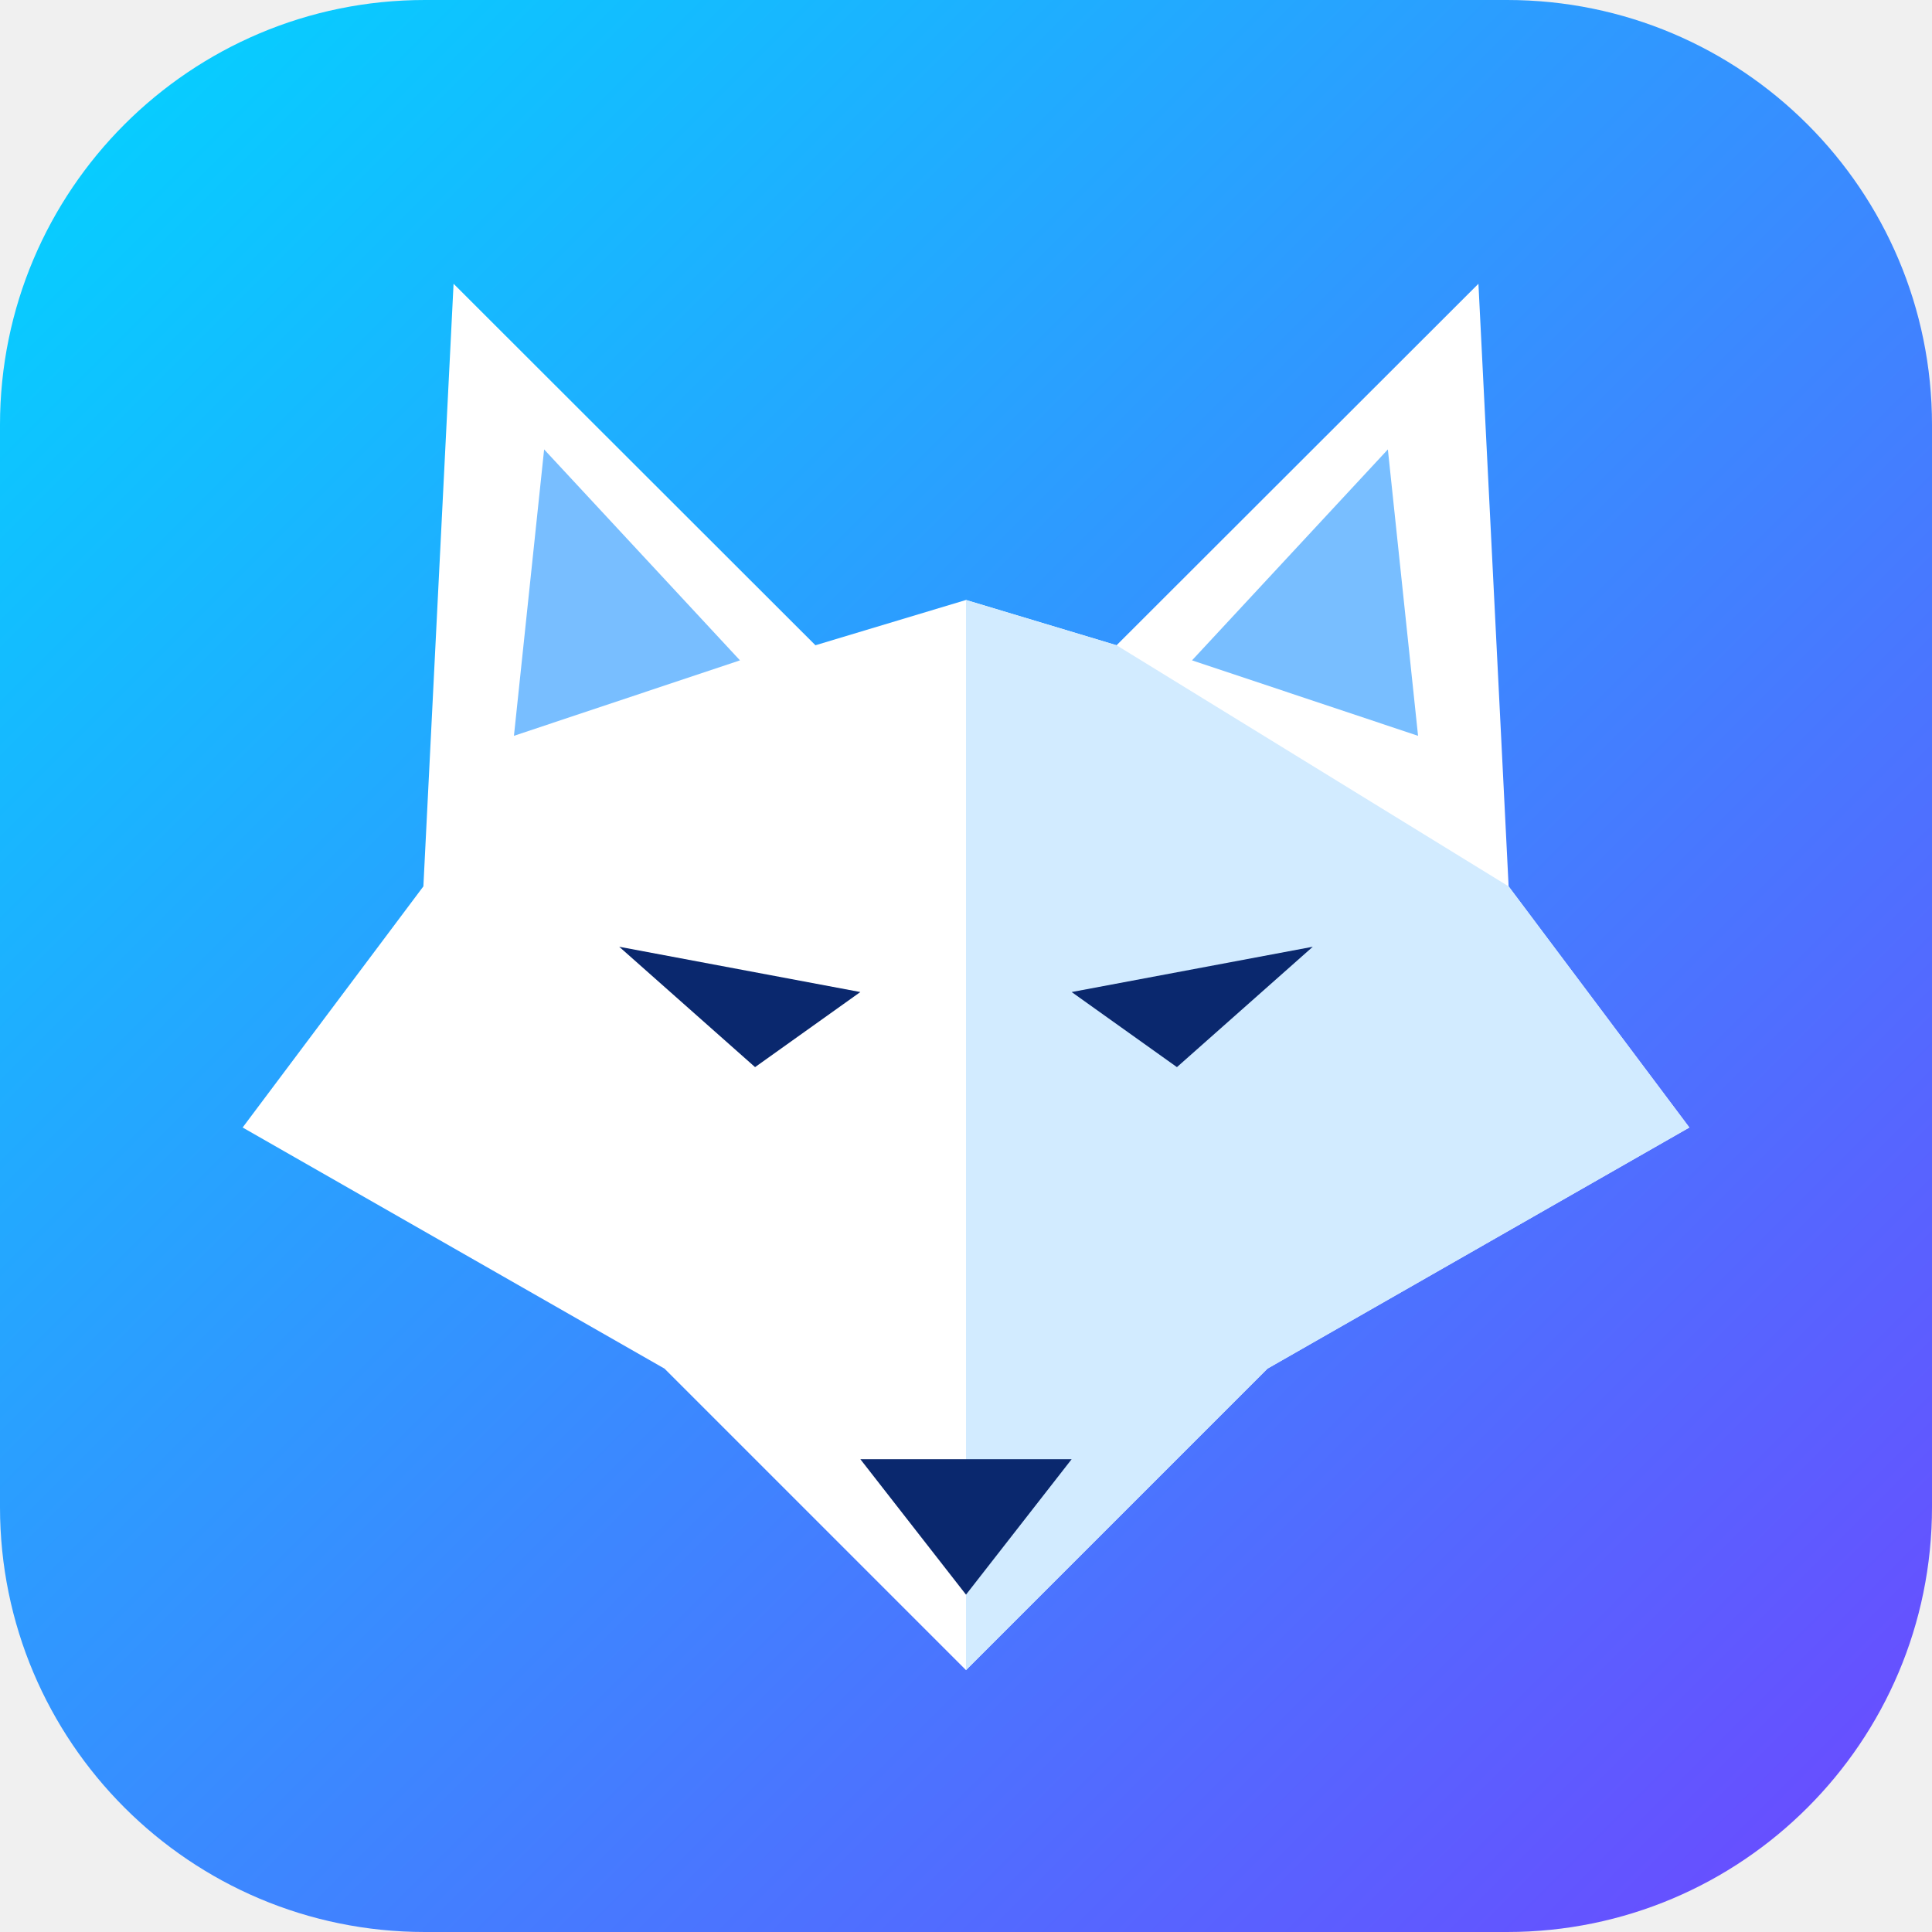
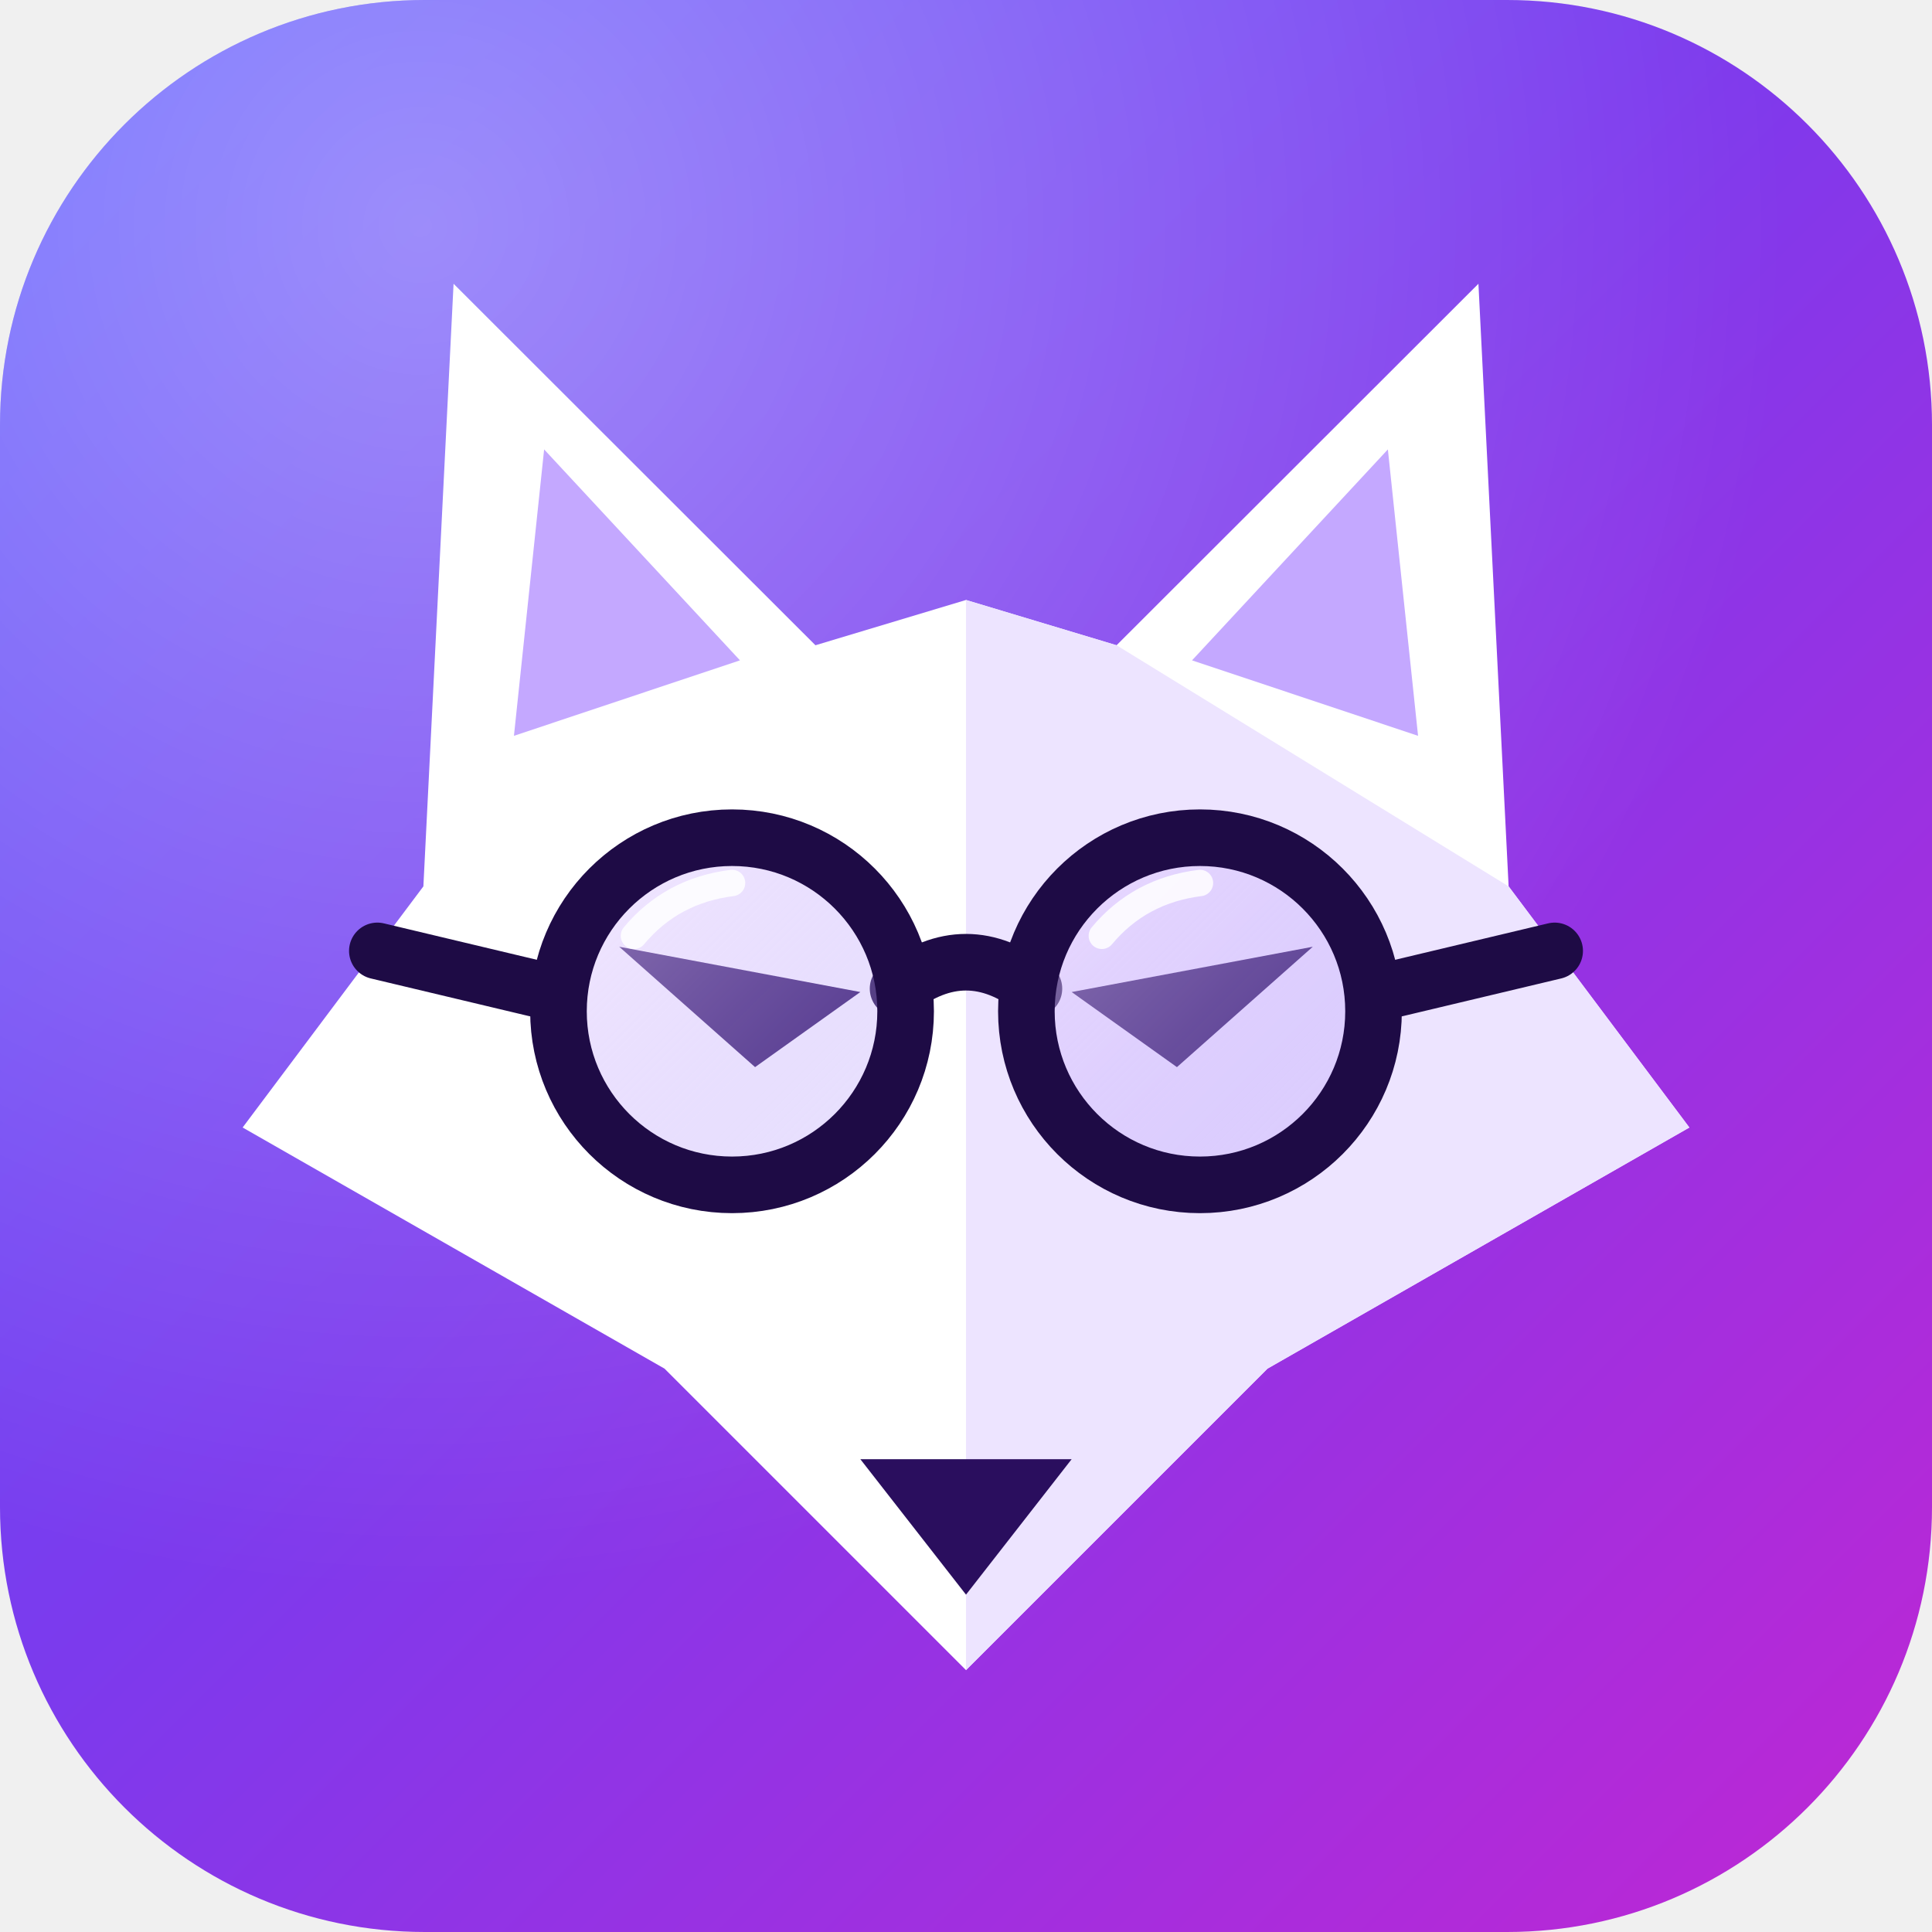
<svg xmlns="http://www.w3.org/2000/svg" viewBox="0 0 512 512" width="512" height="512">
  <defs>
    <linearGradient id="fondo" x1="0" y1="0" x2="1" y2="1">
-       <stop offset="0" stop-color="#00D6FF" />
-       <stop offset="1" stop-color="#6E46FF" />
+       <stop offset="0" stop-color="#5B5BFF" />
+       <stop offset=".45" stop-color="#7C3AED" />
+       <stop offset="1" stop-color="#C026D3" />
+     </linearGradient>
+     <radialGradient id="luce" cx=".22" cy=".12" r=".7">
+       <stop offset="0" stop-color="#ffffff" stop-opacity=".35" />
+       <stop offset="1" stop-color="#ffffff" stop-opacity="0" />
+     </radialGradient>
+     <linearGradient id="lente" x1="0" y1="0" x2="1" y2="1">
+       <stop offset="0" stop-color="#E9D5FF" stop-opacity=".55" />
+       <stop offset="1" stop-color="#A78BFA" stop-opacity=".25" />
    </linearGradient>
  </defs>
  <rect width="512" height="512" rx="112.6" fill="url(#fondo)" />
+   <rect width="512" height="512" rx="112.6" fill="url(#luce)" />
  <polygon points="120.2,75.2 216.1,171.0 256.0,159.0 295.9,171.0 391.8,75.2 399.8,234.9 447.7,298.8 335.9,362.7 256.0,442.6 176.1,362.7 64.3,298.8 112.2,234.9" fill="#FFFFFF" />
-   <polygon points="256.0,159.0 295.9,171.0 399.8,234.9 447.7,298.8 335.9,362.7 256.0,442.6 256.0,270.8" fill="#D2EBFF" />
-   <polygon points="144.2,119.1 196.1,175.0 136.2,195.0" fill="#78BEFF" />
-   <polygon points="367.8,119.1 315.9,175.0 375.8,195.0" fill="#78BEFF" />
-   <polygon points="164.1,250.9 228.0,262.9 200.1,282.8" fill="#0A286E" />
-   <polygon points="347.9,250.9 284.0,262.9 311.9,282.8" fill="#0A286E" />
-   <polygon points="228.0,386.7 284.0,386.7 256.0,422.6" fill="#0A286E" />
+   <polygon points="256.0,159.0 295.9,171.0 399.8,234.9 447.7,298.8 335.9,362.7 256.0,442.6 256.0,270.8" fill="#EDE4FF" />
+   <polygon points="144.2,119.1 196.1,175.0 136.2,195.0" fill="#C4A8FF" />
+   <polygon points="367.8,119.1 315.9,175.0 375.8,195.0" fill="#C4A8FF" />
+   <polygon points="164.1,250.9 228.0,262.9 200.1,282.8" fill="#2A0E5E" />
+   <polygon points="347.9,250.9 284.0,262.9 311.9,282.8" fill="#2A0E5E" />
+   <polygon points="228.0,386.7 284.0,386.7 256.0,422.6" fill="#2A0E5E" />
+   <g stroke="#1E0B45" stroke-width="15" stroke-linecap="round" stroke-linejoin="round">
+     <path d="M100 252 L142 262" fill="none" />
+     <path d="M412 252 L370 262" fill="none" />
+     <path d="M238 262 Q256 248 274 262" fill="none" />
+     <circle cx="194" cy="268" r="46" fill="url(#lente)" />
+     <circle cx="318" cy="268" r="46" fill="url(#lente)" />
+   </g>
+   <path d="M168 248 Q178 236 194 234" stroke="#FFFFFF" stroke-width="7" stroke-linecap="round" fill="none" opacity=".85" />
+   <path d="M292 248 Q302 236 318 234" stroke="#FFFFFF" stroke-width="7" stroke-linecap="round" fill="none" opacity=".85" />
</svg>
